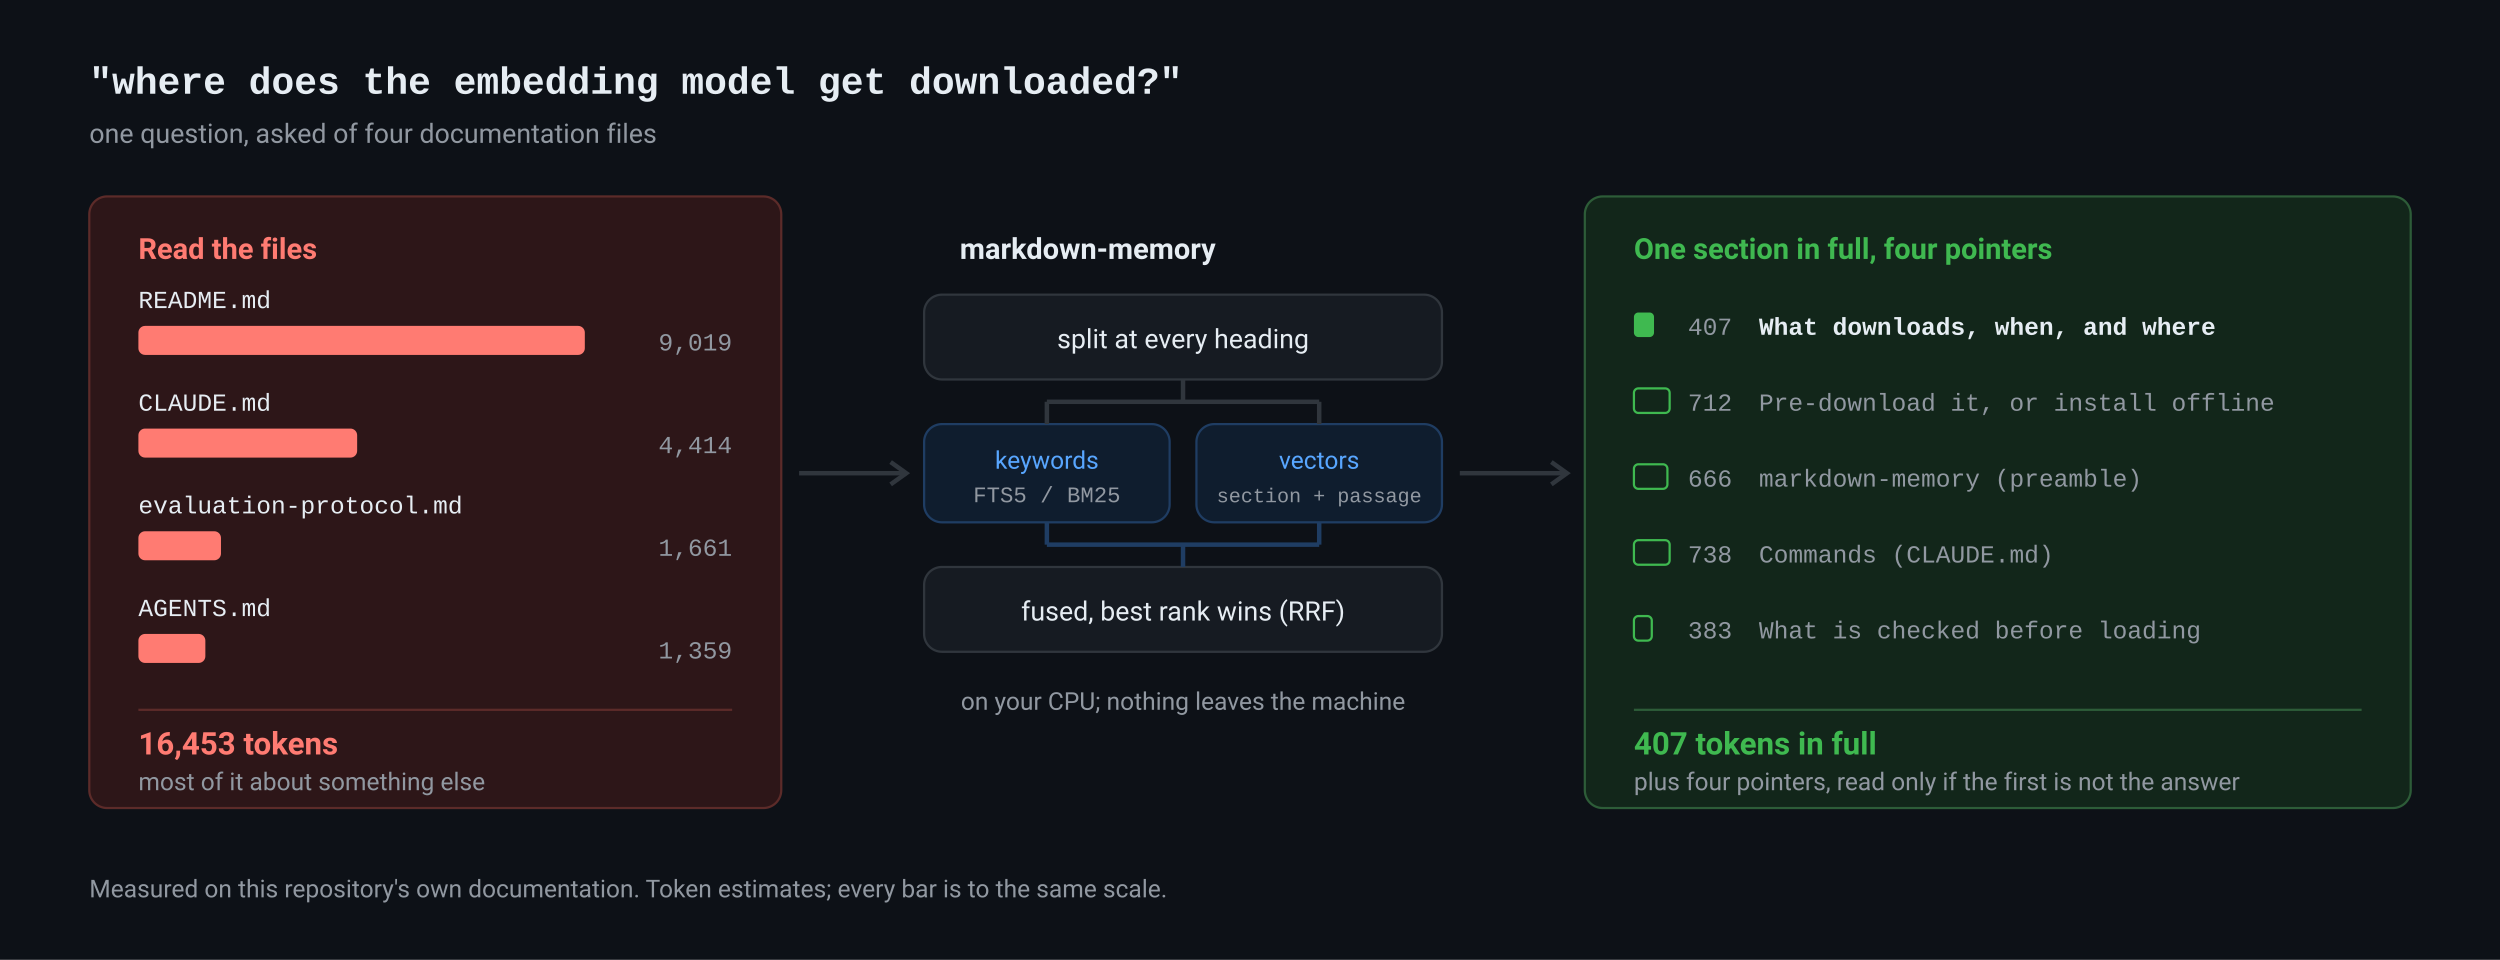
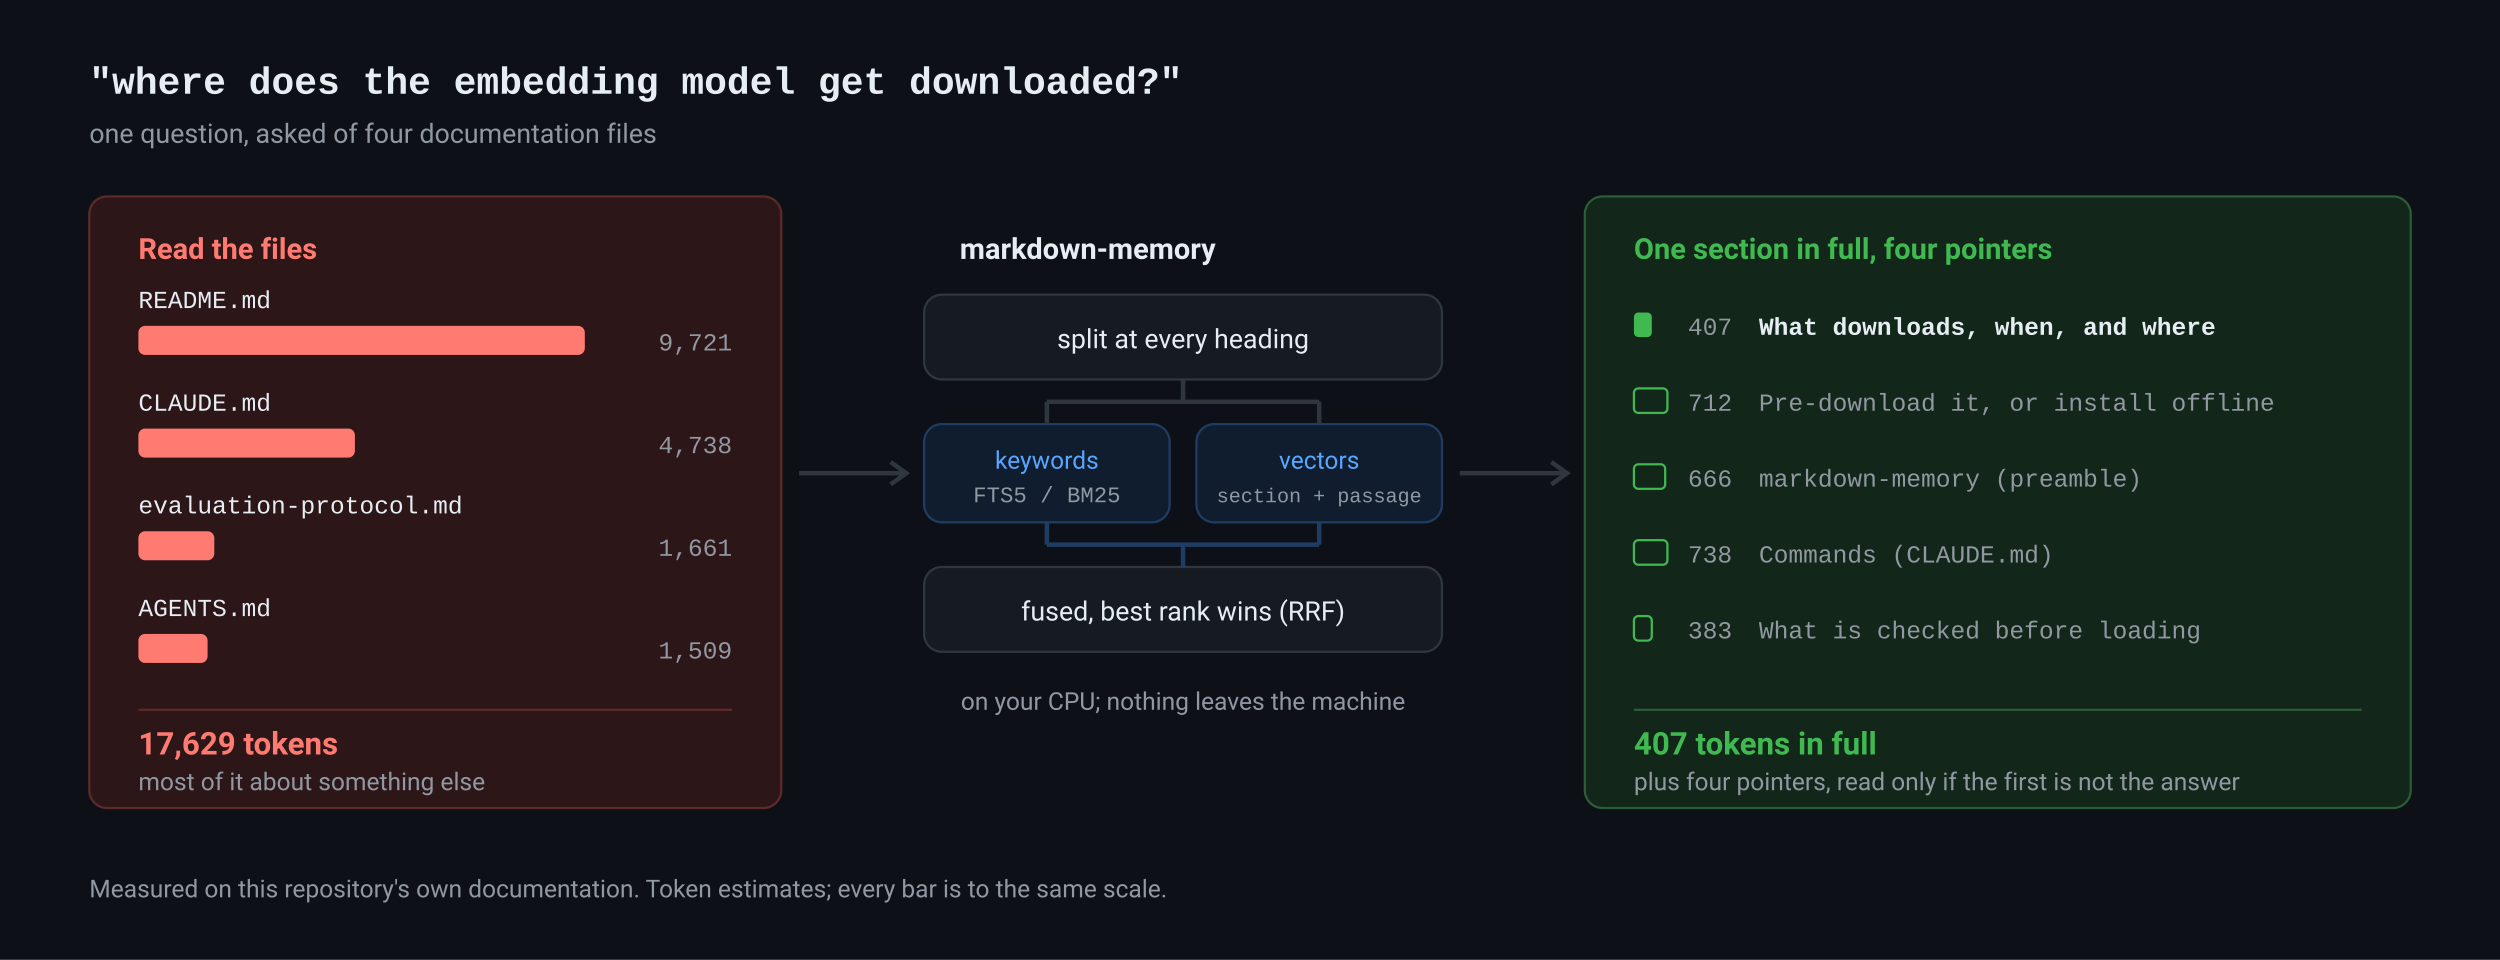
- <svg xmlns="http://www.w3.org/2000/svg" viewBox="0 0 1120 430" width="1120" height="430" role="img" aria-label="One question: reading four whole files costs 16,453 tokens; markdown-memory returns the section that answers in full, 407 tokens, with four pointers to the rest.">
+ <svg xmlns="http://www.w3.org/2000/svg" viewBox="0 0 1120 430" width="1120" height="430" role="img" aria-label="One question: reading four whole files costs 17,629 tokens; markdown-memory returns the section that answers in full, 407 tokens, with four pointers to the rest.">
  <rect width="1120" height="430" fill="#0d1117" />
  <text x="40" y="42" font-family="ui-monospace,SFMono-Regular,Menlo,Consolas,'Liberation Mono',monospace" font-size="17" font-weight="600" fill="#e6edf3" text-anchor="start">"where does the embedding model get downloaded?"</text>
  <text x="40" y="64" font-family="ui-sans-serif,-apple-system,BlinkMacSystemFont,'Segoe UI',Roboto,'Helvetica Neue',Arial,sans-serif" font-size="12" font-weight="400" fill="#9198a1" text-anchor="start">one question, asked of four documentation files</text>
  <rect x="40" y="88" width="310" height="274" rx="8" fill="#2d1618" stroke="#5c2b29" stroke-width="1" />
  <text x="62" y="116" font-family="ui-sans-serif,-apple-system,BlinkMacSystemFont,'Segoe UI',Roboto,'Helvetica Neue',Arial,sans-serif" font-size="13" font-weight="600" fill="#ff7b72" text-anchor="start">Read the files</text>
  <text x="62" y="138" font-family="ui-monospace,SFMono-Regular,Menlo,Consolas,'Liberation Mono',monospace" font-size="11" font-weight="400" fill="#e6edf3" text-anchor="start">README.md</text>
  <rect x="62" y="146" width="200" height="13" rx="3" fill="#ff7b72" stroke="none" stroke-width="1" />
-   <text x="328" y="157" font-family="ui-monospace,SFMono-Regular,Menlo,Consolas,'Liberation Mono',monospace" font-size="11" font-weight="400" fill="#9198a1" text-anchor="end">9,019</text>
+   <text x="328" y="157" font-family="ui-monospace,SFMono-Regular,Menlo,Consolas,'Liberation Mono',monospace" font-size="11" font-weight="400" fill="#9198a1" text-anchor="end">9,721</text>
  <text x="62" y="184" font-family="ui-monospace,SFMono-Regular,Menlo,Consolas,'Liberation Mono',monospace" font-size="11" font-weight="400" fill="#e6edf3" text-anchor="start">CLAUDE.md</text>
-   <rect x="62" y="192" width="98" height="13" rx="3" fill="#ff7b72" stroke="none" stroke-width="1" />
-   <text x="328" y="203" font-family="ui-monospace,SFMono-Regular,Menlo,Consolas,'Liberation Mono',monospace" font-size="11" font-weight="400" fill="#9198a1" text-anchor="end">4,414</text>
+   <rect x="62" y="192" width="97" height="13" rx="3" fill="#ff7b72" stroke="none" stroke-width="1" />
+   <text x="328" y="203" font-family="ui-monospace,SFMono-Regular,Menlo,Consolas,'Liberation Mono',monospace" font-size="11" font-weight="400" fill="#9198a1" text-anchor="end">4,738</text>
  <text x="62" y="230" font-family="ui-monospace,SFMono-Regular,Menlo,Consolas,'Liberation Mono',monospace" font-size="11" font-weight="400" fill="#e6edf3" text-anchor="start">evaluation-protocol.md</text>
-   <rect x="62" y="238" width="37" height="13" rx="3" fill="#ff7b72" stroke="none" stroke-width="1" />
+   <rect x="62" y="238" width="34" height="13" rx="3" fill="#ff7b72" stroke="none" stroke-width="1" />
  <text x="328" y="249" font-family="ui-monospace,SFMono-Regular,Menlo,Consolas,'Liberation Mono',monospace" font-size="11" font-weight="400" fill="#9198a1" text-anchor="end">1,661</text>
  <text x="62" y="276" font-family="ui-monospace,SFMono-Regular,Menlo,Consolas,'Liberation Mono',monospace" font-size="11" font-weight="400" fill="#e6edf3" text-anchor="start">AGENTS.md</text>
-   <rect x="62" y="284" width="30" height="13" rx="3" fill="#ff7b72" stroke="none" stroke-width="1" />
-   <text x="328" y="295" font-family="ui-monospace,SFMono-Regular,Menlo,Consolas,'Liberation Mono',monospace" font-size="11" font-weight="400" fill="#9198a1" text-anchor="end">1,359</text>
+   <rect x="62" y="284" width="31" height="13" rx="3" fill="#ff7b72" stroke="none" stroke-width="1" />
+   <text x="328" y="295" font-family="ui-monospace,SFMono-Regular,Menlo,Consolas,'Liberation Mono',monospace" font-size="11" font-weight="400" fill="#9198a1" text-anchor="end">1,509</text>
  <path d="M62 318 L328 318" stroke="#5c2b29" stroke-width="1" />
-   <text x="62" y="338" font-family="ui-sans-serif,-apple-system,BlinkMacSystemFont,'Segoe UI',Roboto,'Helvetica Neue',Arial,sans-serif" font-size="14" font-weight="600" fill="#ff7b72" text-anchor="start">16,453 tokens</text>
+   <text x="62" y="338" font-family="ui-sans-serif,-apple-system,BlinkMacSystemFont,'Segoe UI',Roboto,'Helvetica Neue',Arial,sans-serif" font-size="14" font-weight="600" fill="#ff7b72" text-anchor="start">17,629 tokens</text>
  <text x="62" y="354" font-family="ui-sans-serif,-apple-system,BlinkMacSystemFont,'Segoe UI',Roboto,'Helvetica Neue',Arial,sans-serif" font-size="11" font-weight="400" fill="#9198a1" text-anchor="start">most of it about something else</text>
  <text x="430" y="116" font-family="ui-sans-serif,-apple-system,BlinkMacSystemFont,'Segoe UI',Roboto,'Helvetica Neue',Arial,sans-serif" font-size="13" font-weight="600" fill="#e6edf3" text-anchor="start">markdown-memory</text>
  <rect x="414" y="132" width="232" height="38" rx="8" fill="#161b22" stroke="#30363d" stroke-width="1" />
  <text x="530" y="156" font-family="ui-sans-serif,-apple-system,BlinkMacSystemFont,'Segoe UI',Roboto,'Helvetica Neue',Arial,sans-serif" font-size="12" font-weight="400" fill="#e6edf3" text-anchor="middle">split at every heading</text>
  <rect x="414" y="190" width="110" height="44" rx="8" fill="#0f1d2e" stroke="#1f3d63" stroke-width="1" />
  <text x="469" y="210" font-family="ui-sans-serif,-apple-system,BlinkMacSystemFont,'Segoe UI',Roboto,'Helvetica Neue',Arial,sans-serif" font-size="11" font-weight="400" fill="#58a6ff" text-anchor="middle">keywords</text>
  <text x="469" y="225" font-family="ui-monospace,SFMono-Regular,Menlo,Consolas,'Liberation Mono',monospace" font-size="10" font-weight="400" fill="#9198a1" text-anchor="middle">FTS5 / BM25</text>
  <rect x="536" y="190" width="110" height="44" rx="8" fill="#0f1d2e" stroke="#1f3d63" stroke-width="1" />
  <text x="591" y="210" font-family="ui-sans-serif,-apple-system,BlinkMacSystemFont,'Segoe UI',Roboto,'Helvetica Neue',Arial,sans-serif" font-size="11" font-weight="400" fill="#58a6ff" text-anchor="middle">vectors</text>
  <text x="591" y="225" font-family="ui-monospace,SFMono-Regular,Menlo,Consolas,'Liberation Mono',monospace" font-size="9" font-weight="400" fill="#9198a1" text-anchor="middle">section + passage</text>
  <rect x="414" y="254" width="232" height="38" rx="8" fill="#161b22" stroke="#30363d" stroke-width="1" />
  <text x="530" y="278" font-family="ui-sans-serif,-apple-system,BlinkMacSystemFont,'Segoe UI',Roboto,'Helvetica Neue',Arial,sans-serif" font-size="12" font-weight="400" fill="#e6edf3" text-anchor="middle">fused, best rank wins (RRF)</text>
  <path d="M530 170 L530 180 M469 180 L591 180 M469 180 L469 190 M591 180 L591 190" stroke="#30363d" stroke-width="2" fill="none" />
  <path d="M469 234 L469 244 M591 234 L591 244 M469 244 L591 244 M530 244 L530 254" stroke="#1f3d63" stroke-width="2" fill="none" />
  <text x="530" y="318" font-family="ui-sans-serif,-apple-system,BlinkMacSystemFont,'Segoe UI',Roboto,'Helvetica Neue',Arial,sans-serif" font-size="11" font-weight="400" fill="#9198a1" text-anchor="middle">on your CPU; nothing leaves the machine</text>
  <path d="M358 212 L406 212" stroke="#30363d" stroke-width="2" fill="none" />
  <path d="M399 207 L406 212 L399 217" fill="none" stroke="#30363d" stroke-width="2" />
  <path d="M654 212 L702 212" stroke="#30363d" stroke-width="2" fill="none" />
  <path d="M695 207 L702 212 L695 217" fill="none" stroke="#30363d" stroke-width="2" />
  <rect x="710" y="88" width="370" height="274" rx="8" fill="#12261a" stroke="#2d5c38" stroke-width="1" />
  <text x="732" y="116" font-family="ui-sans-serif,-apple-system,BlinkMacSystemFont,'Segoe UI',Roboto,'Helvetica Neue',Arial,sans-serif" font-size="13" font-weight="600" fill="#3fb950" text-anchor="start">One section in full, four pointers</text>
-   <rect x="732" y="140" width="9" height="11" rx="2" fill="#3fb950" stroke="none" stroke-width="1" />
+   <rect x="732" y="140" width="8" height="11" rx="2" fill="#3fb950" stroke="none" stroke-width="1" />
  <text x="776" y="150" font-family="ui-monospace,SFMono-Regular,Menlo,Consolas,'Liberation Mono',monospace" font-size="11" font-weight="400" fill="#9198a1" text-anchor="end">407</text>
  <text x="788" y="150" font-family="ui-monospace,SFMono-Regular,Menlo,Consolas,'Liberation Mono',monospace" font-size="11" font-weight="600" fill="#e6edf3" text-anchor="start">What downloads, when, and where</text>
-   <rect x="732" y="174" width="16" height="11" rx="2" fill="none" stroke="#3fb950" stroke-width="1" />
+   <rect x="732" y="174" width="15" height="11" rx="2" fill="none" stroke="#3fb950" stroke-width="1" />
  <text x="776" y="184" font-family="ui-monospace,SFMono-Regular,Menlo,Consolas,'Liberation Mono',monospace" font-size="11" font-weight="400" fill="#9198a1" text-anchor="end">712</text>
  <text x="788" y="184" font-family="ui-monospace,SFMono-Regular,Menlo,Consolas,'Liberation Mono',monospace" font-size="11" font-weight="400" fill="#9198a1" text-anchor="start">Pre-download it, or install offline</text>
-   <rect x="732" y="208" width="15" height="11" rx="2" fill="none" stroke="#3fb950" stroke-width="1" />
+   <rect x="732" y="208" width="14" height="11" rx="2" fill="none" stroke="#3fb950" stroke-width="1" />
  <text x="776" y="218" font-family="ui-monospace,SFMono-Regular,Menlo,Consolas,'Liberation Mono',monospace" font-size="11" font-weight="400" fill="#9198a1" text-anchor="end">666</text>
  <text x="788" y="218" font-family="ui-monospace,SFMono-Regular,Menlo,Consolas,'Liberation Mono',monospace" font-size="11" font-weight="400" fill="#9198a1" text-anchor="start">markdown-memory  (preamble)</text>
-   <rect x="732" y="242" width="16" height="11" rx="2" fill="none" stroke="#3fb950" stroke-width="1" />
+   <rect x="732" y="242" width="15" height="11" rx="2" fill="none" stroke="#3fb950" stroke-width="1" />
  <text x="776" y="252" font-family="ui-monospace,SFMono-Regular,Menlo,Consolas,'Liberation Mono',monospace" font-size="11" font-weight="400" fill="#9198a1" text-anchor="end">738</text>
  <text x="788" y="252" font-family="ui-monospace,SFMono-Regular,Menlo,Consolas,'Liberation Mono',monospace" font-size="11" font-weight="400" fill="#9198a1" text-anchor="start">Commands  (CLAUDE.md)</text>
  <rect x="732" y="276" width="8" height="11" rx="2" fill="none" stroke="#3fb950" stroke-width="1" />
  <text x="776" y="286" font-family="ui-monospace,SFMono-Regular,Menlo,Consolas,'Liberation Mono',monospace" font-size="11" font-weight="400" fill="#9198a1" text-anchor="end">383</text>
  <text x="788" y="286" font-family="ui-monospace,SFMono-Regular,Menlo,Consolas,'Liberation Mono',monospace" font-size="11" font-weight="400" fill="#9198a1" text-anchor="start">What is checked before loading</text>
  <path d="M732 318 L1058 318" stroke="#2d5c38" stroke-width="1" />
  <text x="732" y="338" font-family="ui-sans-serif,-apple-system,BlinkMacSystemFont,'Segoe UI',Roboto,'Helvetica Neue',Arial,sans-serif" font-size="14" font-weight="600" fill="#3fb950" text-anchor="start">407 tokens in full</text>
  <text x="732" y="354" font-family="ui-sans-serif,-apple-system,BlinkMacSystemFont,'Segoe UI',Roboto,'Helvetica Neue',Arial,sans-serif" font-size="11" font-weight="400" fill="#9198a1" text-anchor="start">plus four pointers, read only if the first is not the answer</text>
  <text x="40" y="402" font-family="ui-sans-serif,-apple-system,BlinkMacSystemFont,'Segoe UI',Roboto,'Helvetica Neue',Arial,sans-serif" font-size="11" font-weight="400" fill="#9198a1" text-anchor="start">Measured on this repository's own documentation. Token estimates; every bar is to the same scale.</text>
</svg>
